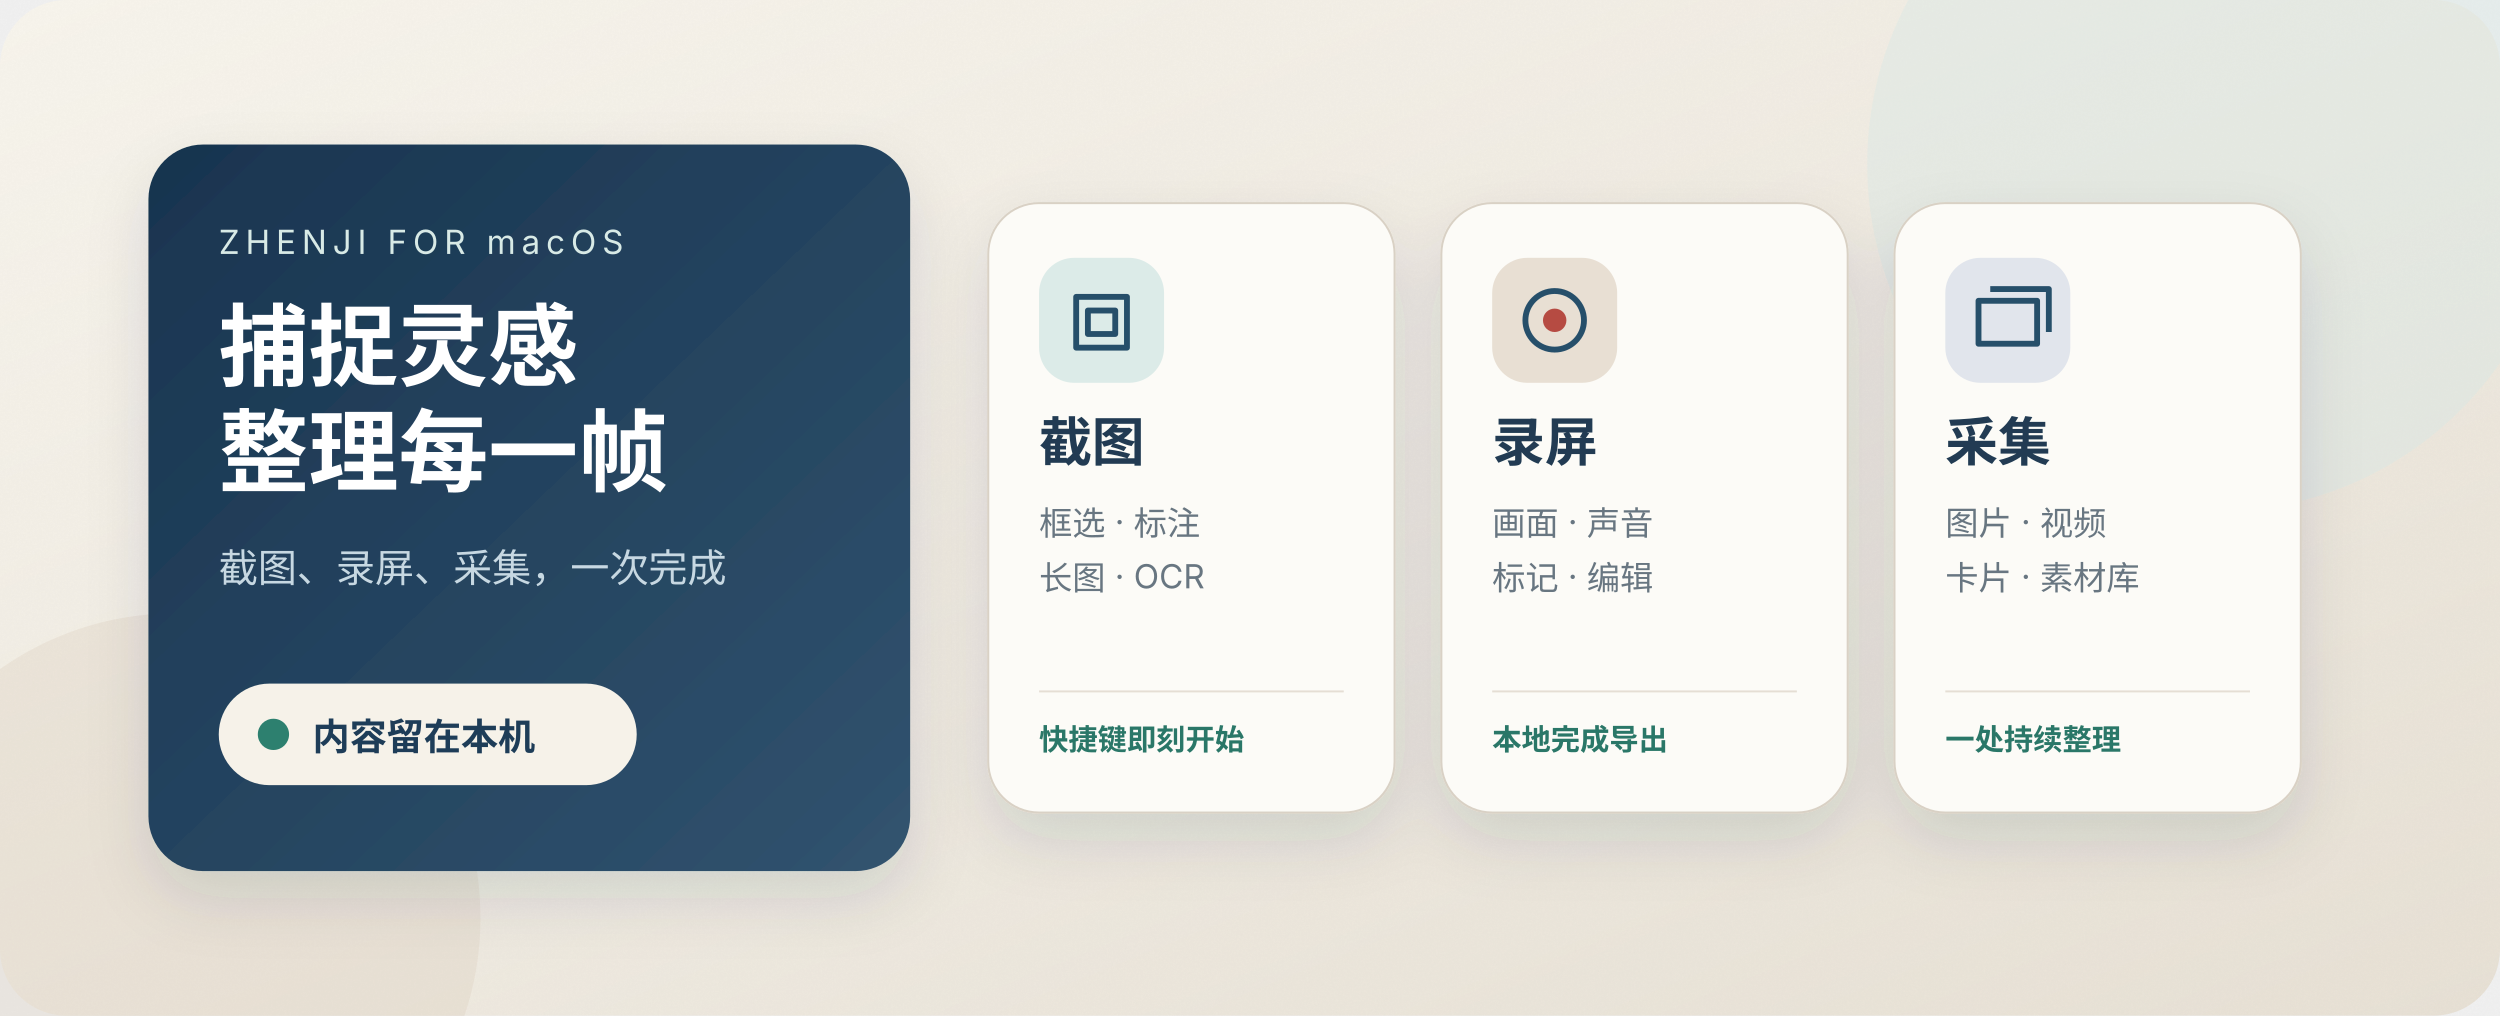
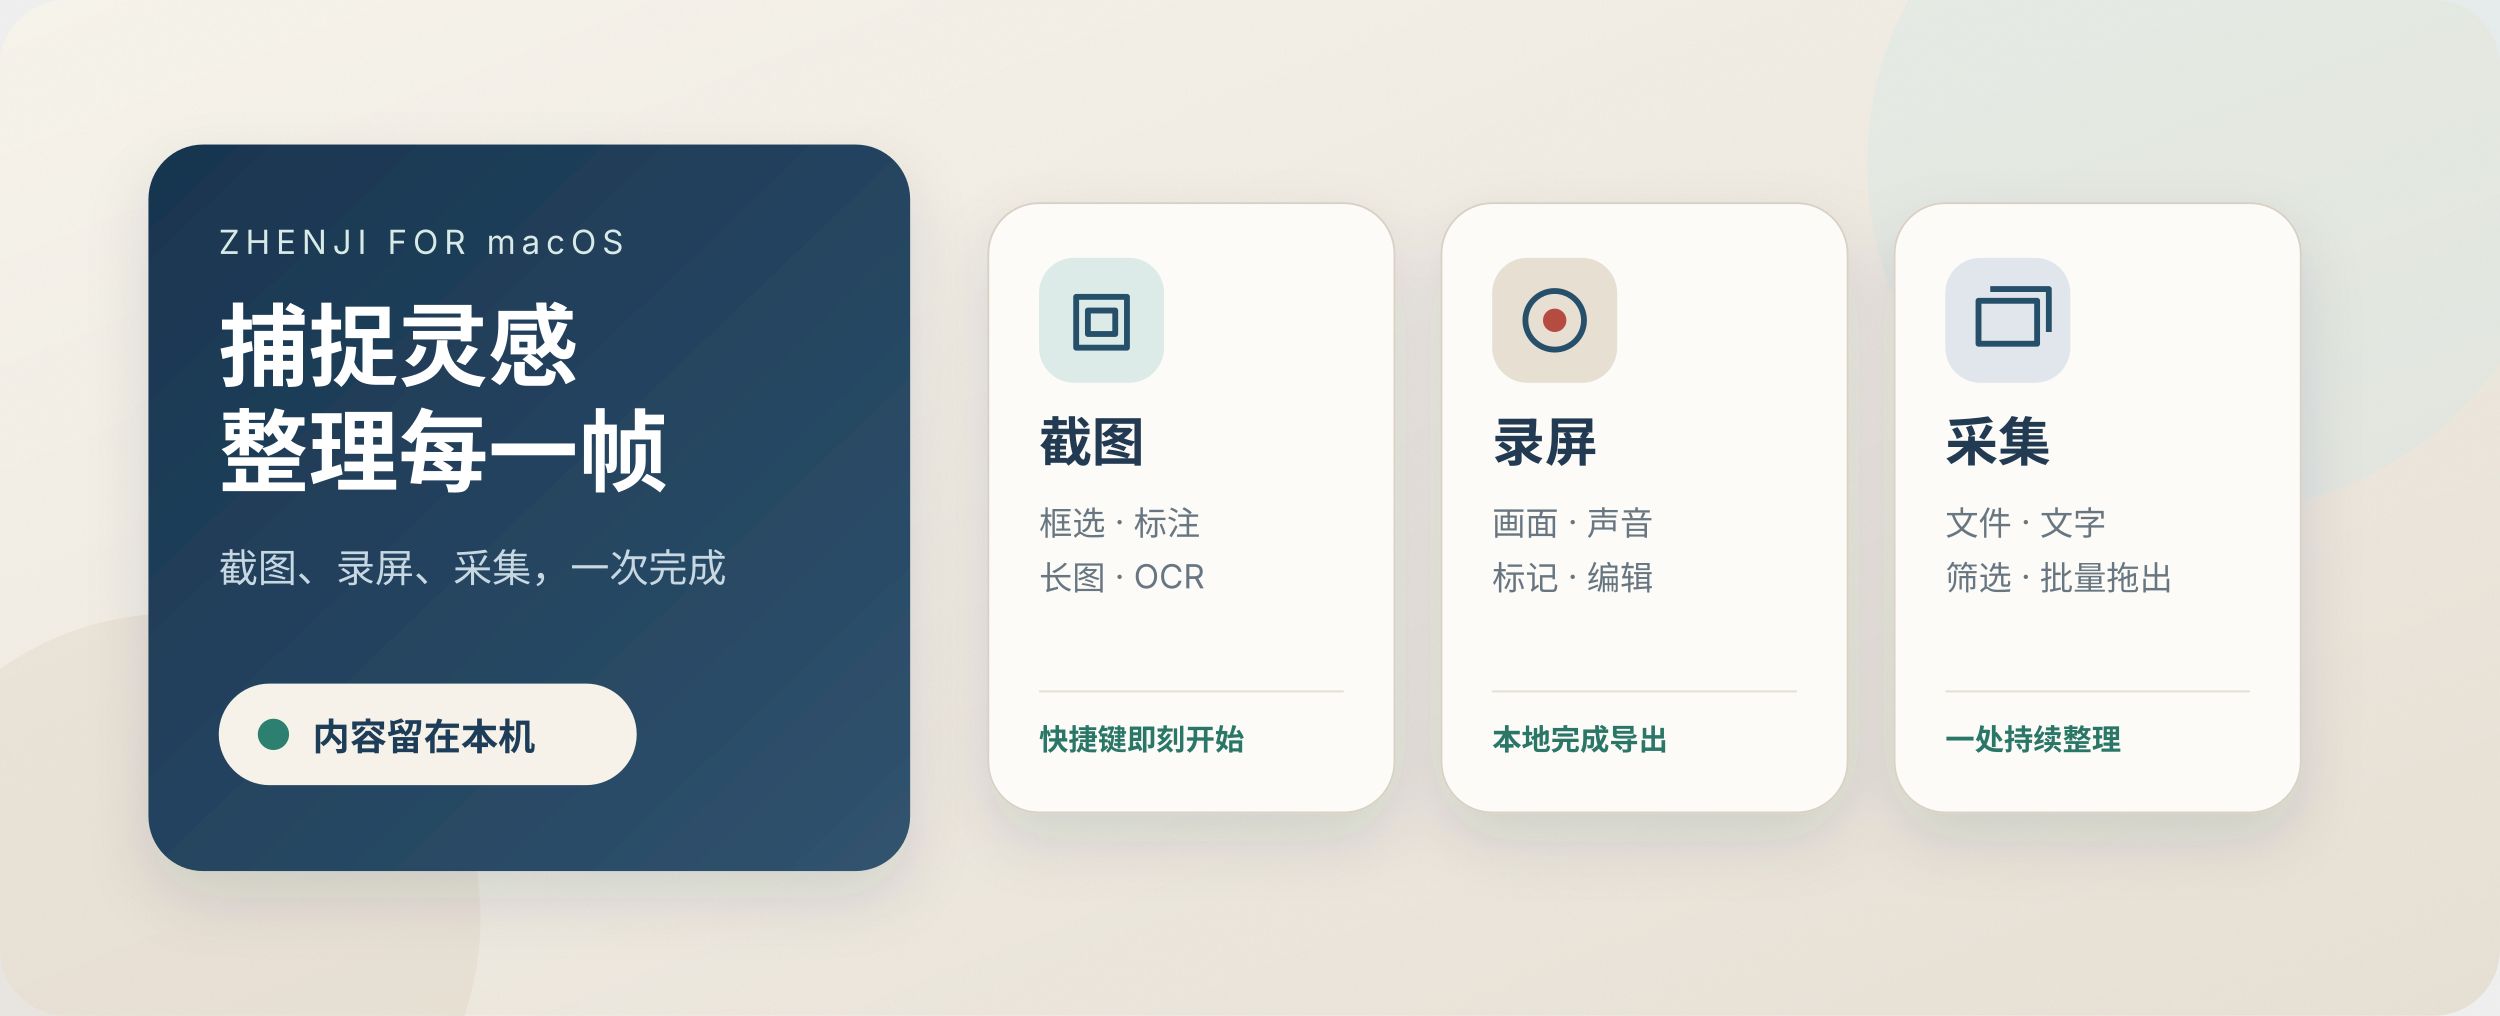
<svg xmlns="http://www.w3.org/2000/svg" viewBox="0 0 1280 520" role="img" aria-labelledby="title desc">
  <defs>
    <linearGradient id="paper" x1="0" y1="0" x2="1" y2="1">
      <stop offset="0" stop-color="#F7F4EC" />
      <stop offset="0.52" stop-color="#EFEAE0" />
      <stop offset="1" stop-color="#E7E0D4" />
    </linearGradient>
    <linearGradient id="ink" x1="0" y1="0" x2="1" y2="1">
      <stop offset="0" stop-color="#18344F" />
      <stop offset="1" stop-color="#31536F" />
    </linearGradient>
    <filter id="shadow" x="-20%" y="-20%" width="140%" height="160%">
      <feDropShadow dx="0" dy="14" stdDeviation="16" flood-color="#17324B" flood-opacity="0.12" />
    </filter>
    <filter id="grain" x="0" y="0" width="100%" height="100%">
      <feTurbulence type="fractalNoise" baseFrequency="0.86" numOctaves="3" seed="27" stitchTiles="stitch" result="noise" />
      <feColorMatrix in="noise" type="saturate" values="0" result="mono" />
      <feComponentTransfer in="mono">
        <feFuncA type="table" tableValues="0 0.045" />
      </feComponentTransfer>
    </filter>
  </defs>
  <rect width="1280" height="520" rx="34" fill="url(#paper)" />
  <rect width="1280" height="520" rx="34" filter="url(#grain)" opacity="0.8" />
  <circle cx="1134" cy="84" r="178" fill="#D7E8E4" opacity="0.42" />
  <circle cx="90" cy="470" r="156" fill="#D9C9B8" opacity="0.28" />
  <g transform="translate(76 74)">
    <rect width="390" height="372" rx="28" fill="url(#ink)" filter="url(#shadow)" />
    <text x="36" y="56" fill="#D8EAE6" font-family="-apple-system, BlinkMacSystemFont, sans-serif" font-size="17" letter-spacing="3">ZHENJI FOR macOS</text>
    <text x="36" y="120" fill="#FFFFFF" font-family="-apple-system, BlinkMacSystemFont, sans-serif" font-size="46" font-weight="700">捕捉灵感</text>
    <text x="36" y="174" fill="#FFFFFF" font-family="-apple-system, BlinkMacSystemFont, sans-serif" font-size="46" font-weight="700">整理每一帧</text>
    <text x="36" y="224" fill="#C7D8E2" font-family="-apple-system, BlinkMacSystemFont, sans-serif" font-size="20">截图、录屏、采集，一次完成</text>
    <rect x="36" y="276" width="214" height="52" rx="26" fill="#F6F2E9" />
    <circle cx="64" cy="302" r="8" fill="#2D806F" />
    <text x="84" y="310" fill="#1E3D58" font-family="-apple-system, BlinkMacSystemFont, sans-serif" font-size="19" font-weight="600">内容留在本机</text>
  </g>
  <g transform="translate(506 104)" filter="url(#shadow)">
    <g>
      <rect width="208" height="312" rx="26" fill="#FCFBF7" stroke="#D9D1C5" />
      <rect x="26" y="28" width="64" height="64" rx="18" fill="#DCEBE8" />
      <path d="M45 48h26v26H45zM51 55h14v12H51z" fill="none" stroke="#28506B" stroke-width="3" stroke-linejoin="round" />
      <text x="26" y="132" fill="#203B52" font-family="-apple-system, BlinkMacSystemFont, sans-serif" font-size="27" font-weight="700">截图</text>
      <text x="26" y="170" fill="#687681" font-family="-apple-system, BlinkMacSystemFont, sans-serif" font-size="17">框选 · 标注</text>
      <text x="26" y="198" fill="#687681" font-family="-apple-system, BlinkMacSystemFont, sans-serif" font-size="17">长图 · OCR</text>
      <path d="M26 250h156" stroke="#E5DED4" />
      <text x="26" y="280" fill="#2B7768" font-family="-apple-system, BlinkMacSystemFont, sans-serif" font-size="15" font-weight="600">快捷键即刻开始</text>
    </g>
    <g transform="translate(232 0)">
      <rect width="208" height="312" rx="26" fill="#FCFBF7" stroke="#D9D1C5" />
      <rect x="26" y="28" width="64" height="64" rx="18" fill="#E8DFD3" />
      <circle cx="58" cy="60" r="15" fill="none" stroke="#28506B" stroke-width="3" />
      <circle cx="58" cy="60" r="6" fill="#B64B43" />
      <text x="26" y="132" fill="#203B52" font-family="-apple-system, BlinkMacSystemFont, sans-serif" font-size="27" font-weight="700">录屏</text>
      <text x="26" y="170" fill="#687681" font-family="-apple-system, BlinkMacSystemFont, sans-serif" font-size="17">画面 · 声音</text>
      <text x="26" y="198" fill="#687681" font-family="-apple-system, BlinkMacSystemFont, sans-serif" font-size="17">标记 · 编辑</text>
      <path d="M26 250h156" stroke="#E5DED4" />
      <text x="26" y="280" fill="#2B7768" font-family="-apple-system, BlinkMacSystemFont, sans-serif" font-size="15" font-weight="600">本地完成导出</text>
    </g>
    <g transform="translate(464 0)">
      <rect width="208" height="312" rx="26" fill="#FCFBF7" stroke="#D9D1C5" />
      <rect x="26" y="28" width="64" height="64" rx="18" fill="#E1E5EC" />
      <path d="M43 50h30v22H43zM49 44h30v22" fill="none" stroke="#28506B" stroke-width="3" stroke-linejoin="round" />
      <text x="26" y="132" fill="#203B52" font-family="-apple-system, BlinkMacSystemFont, sans-serif" font-size="27" font-weight="700">采集</text>
-       <text x="26" y="170" fill="#687681" font-family="-apple-system, BlinkMacSystemFont, sans-serif" font-size="17">图片 · 视频</text>
-       <text x="26" y="198" fill="#687681" font-family="-apple-system, BlinkMacSystemFont, sans-serif" font-size="17">卡片 · 素材库</text>
+       <text x="26" y="170" fill="#687681" font-family="-apple-system, BlinkMacSystemFont, sans-serif" font-size="17">文件 · 文字</text>
+       <text x="26" y="198" fill="#687681" font-family="-apple-system, BlinkMacSystemFont, sans-serif" font-size="17">筛选 · 批量拖出</text>
      <path d="M26 250h156" stroke="#E5DED4" />
      <text x="26" y="280" fill="#2B7768" font-family="-apple-system, BlinkMacSystemFont, sans-serif" font-size="15" font-weight="600">一处持续整理</text>
    </g>
  </g>
</svg>
